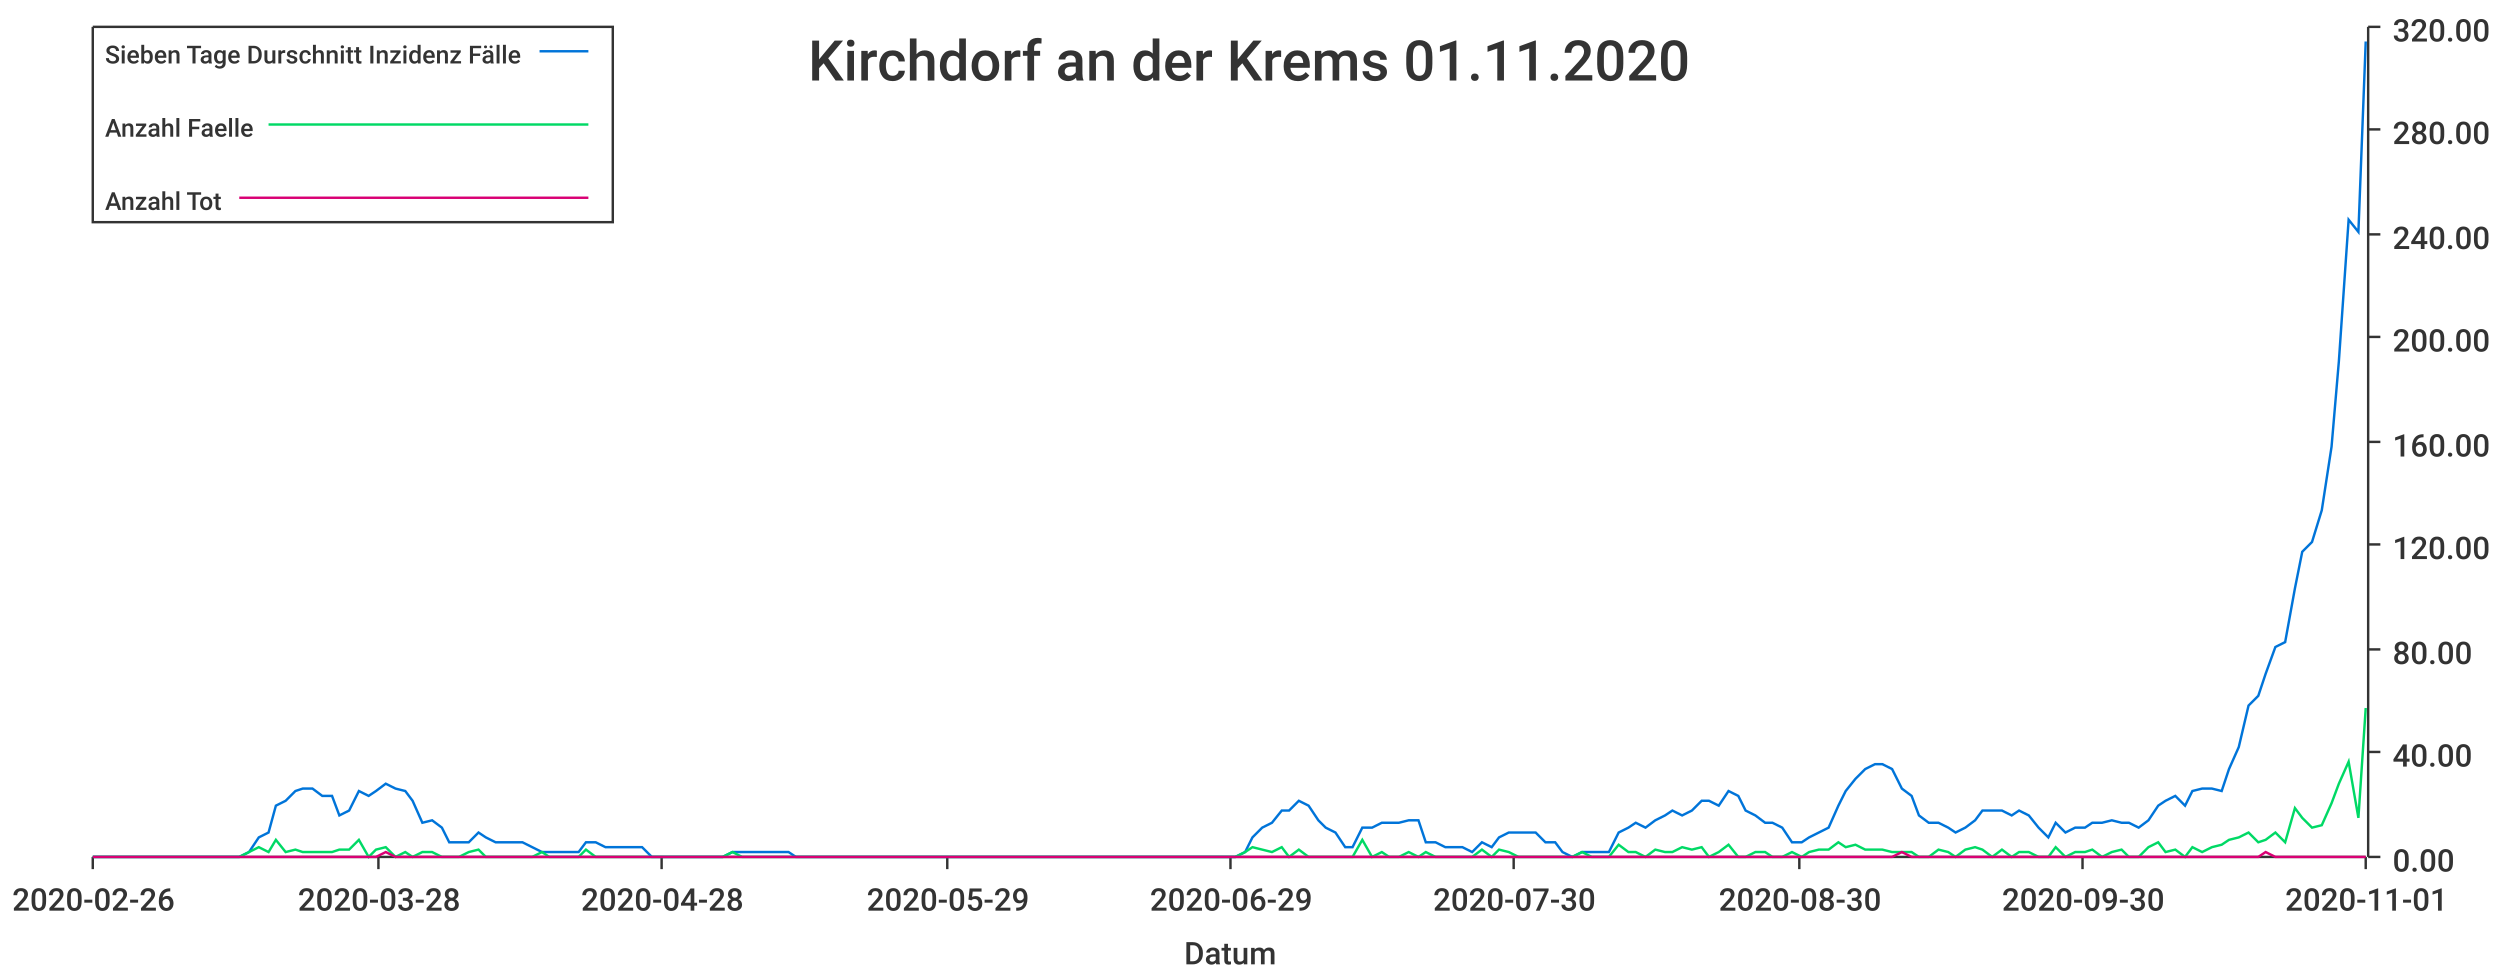
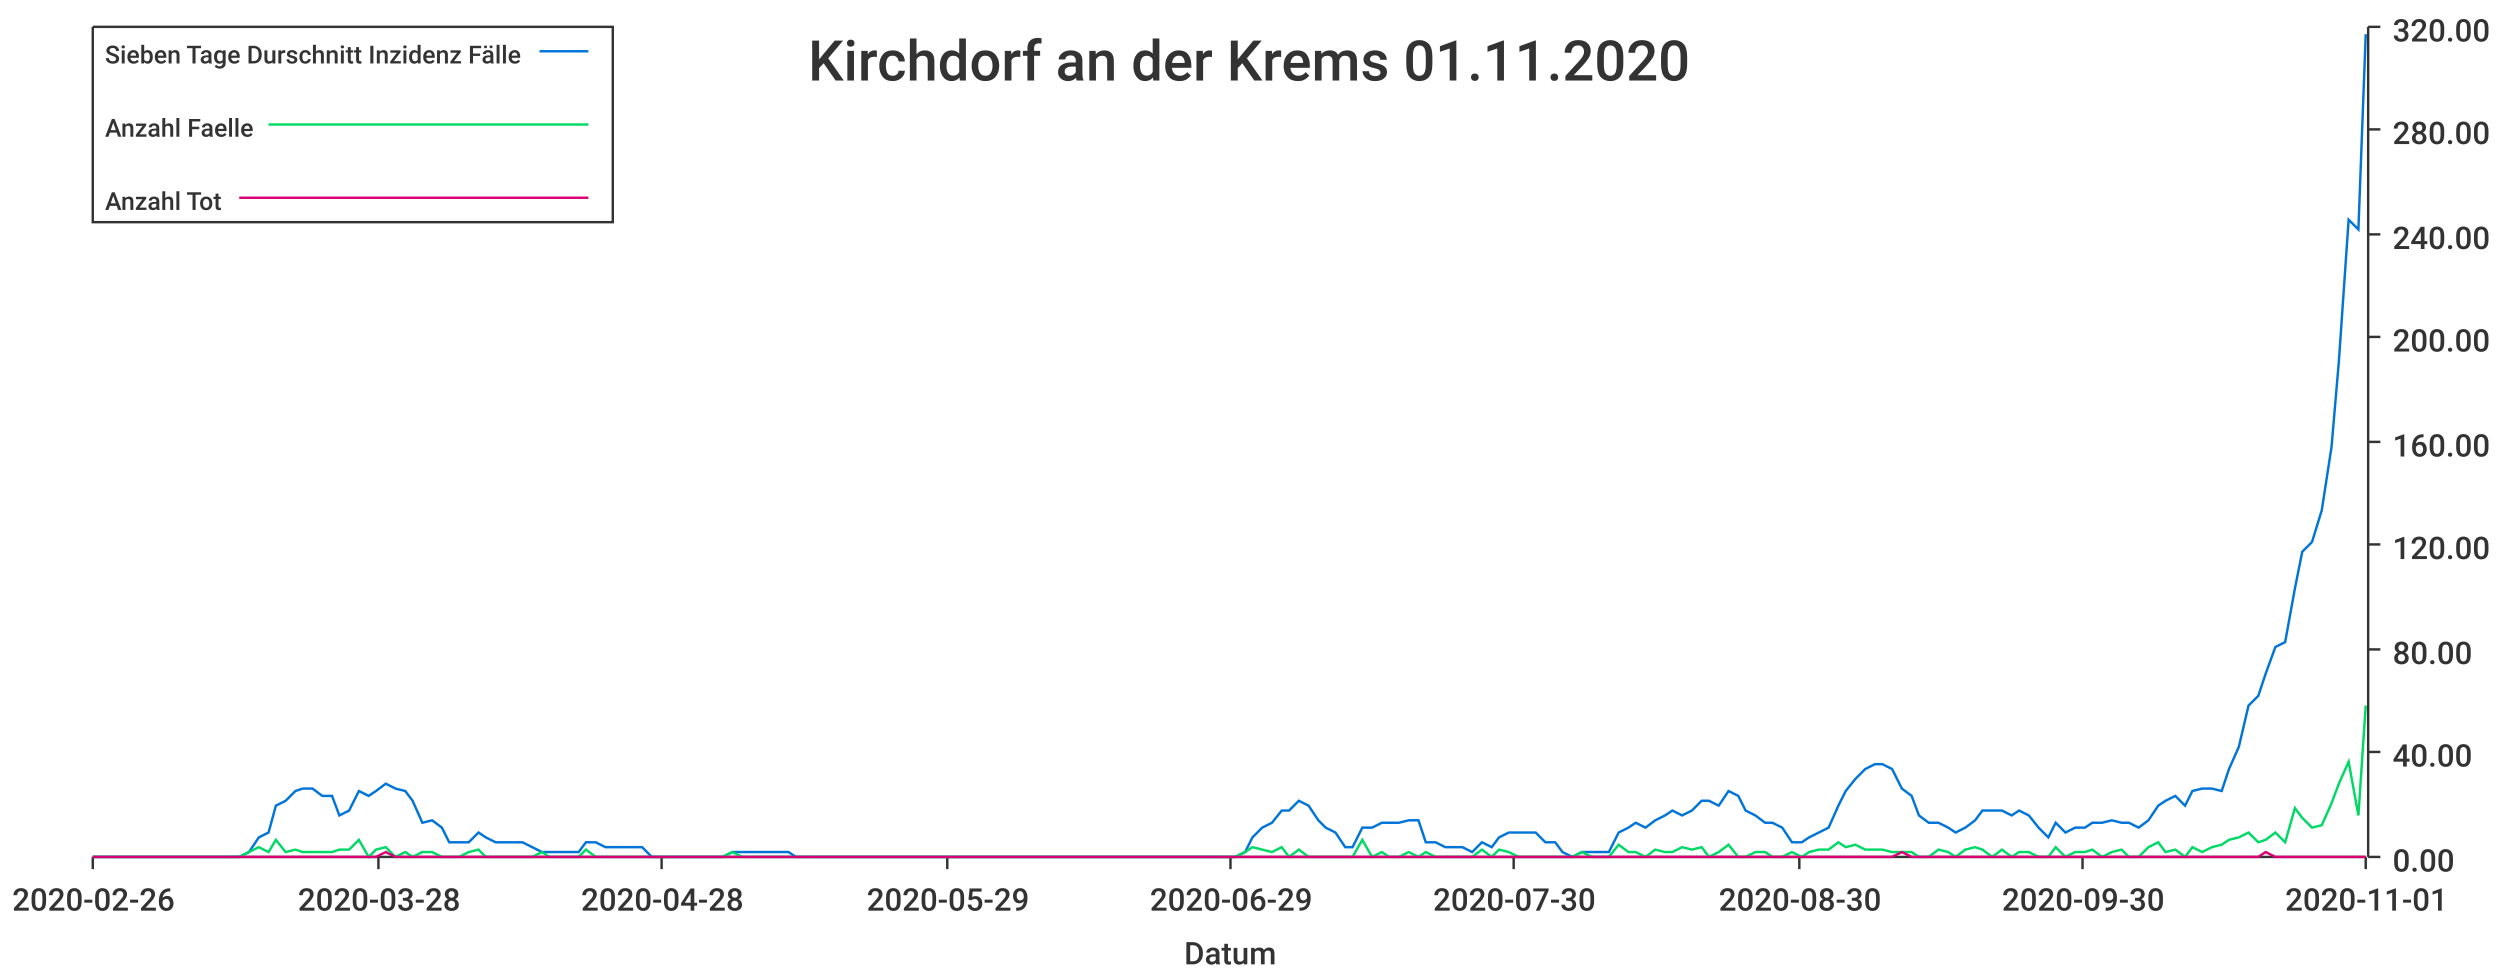
<svg xmlns="http://www.w3.org/2000/svg" width="1024" height="400">\n<path d="M 0 0 L 1024 0 L 1024 400 L 0 400 L 0 0" style="stroke-width:0;stroke:rgba(255,255,255,1.0);fill:rgba(255,255,255,1.0)" />
  <path d="M 38 11 L 969 11 L 969 351 L 38 351 L 38 11" style="stroke-width:0;stroke:rgba(255,255,255,1.0);fill:rgba(255,255,255,1.0)" />
  <path d="M 38 351 L 969 351" style="stroke-width:1;stroke:rgba(51,51,51,1.0);fill:none" />
  <path d="M 38 351 L 38 356" style="stroke-width:1;stroke:rgba(51,51,51,1.0);fill:none" />
  <text x="5" y="373" style="stroke-width:0;stroke:none;fill:rgba(51,51,51,1.0);font-size:12.8px;font-family:'Roboto Medium',sans-serif">2020-02-26</text>
  <path d="M 155 351 L 155 356" style="stroke-width:1;stroke:rgba(51,51,51,1.0);fill:none" />
  <text x="122" y="373" style="stroke-width:0;stroke:none;fill:rgba(51,51,51,1.0);font-size:12.8px;font-family:'Roboto Medium',sans-serif">2020-03-28</text>
  <path d="M 271 351 L 271 356" style="stroke-width:1;stroke:rgba(51,51,51,1.0);fill:none" />
  <text x="238" y="373" style="stroke-width:0;stroke:none;fill:rgba(51,51,51,1.0);font-size:12.8px;font-family:'Roboto Medium',sans-serif">2020-04-28</text>
  <path d="M 388 351 L 388 356" style="stroke-width:1;stroke:rgba(51,51,51,1.0);fill:none" />
  <text x="355" y="373" style="stroke-width:0;stroke:none;fill:rgba(51,51,51,1.0);font-size:12.8px;font-family:'Roboto Medium',sans-serif">2020-05-29</text>
  <path d="M 504 351 L 504 356" style="stroke-width:1;stroke:rgba(51,51,51,1.0);fill:none" />
  <text x="471" y="373" style="stroke-width:0;stroke:none;fill:rgba(51,51,51,1.0);font-size:12.8px;font-family:'Roboto Medium',sans-serif">2020-06-29</text>
  <path d="M 620 351 L 620 356" style="stroke-width:1;stroke:rgba(51,51,51,1.0);fill:none" />
  <text x="587" y="373" style="stroke-width:0;stroke:none;fill:rgba(51,51,51,1.0);font-size:12.8px;font-family:'Roboto Medium',sans-serif">2020-07-30</text>
  <path d="M 737 351 L 737 356" style="stroke-width:1;stroke:rgba(51,51,51,1.0);fill:none" />
  <text x="704" y="373" style="stroke-width:0;stroke:none;fill:rgba(51,51,51,1.0);font-size:12.8px;font-family:'Roboto Medium',sans-serif">2020-08-30</text>
  <path d="M 853 351 L 853 356" style="stroke-width:1;stroke:rgba(51,51,51,1.0);fill:none" />
  <text x="820" y="373" style="stroke-width:0;stroke:none;fill:rgba(51,51,51,1.0);font-size:12.8px;font-family:'Roboto Medium',sans-serif">2020-09-30</text>
  <path d="M 969 351 L 969 356" style="stroke-width:1;stroke:rgba(51,51,51,1.0);fill:none" />
  <text x="936" y="373" style="stroke-width:0;stroke:none;fill:rgba(51,51,51,1.0);font-size:12.8px;font-family:'Roboto Medium',sans-serif">2020-11-01</text>
  <text x="485" y="395" style="stroke-width:0;stroke:none;fill:rgba(51,51,51,1.0);font-size:12.8px;font-family:'Roboto Medium',sans-serif">Datum</text>
  <path d="M 970 351 L 970 11" style="stroke-width:1;stroke:rgba(51,51,51,1.0);fill:none" />
  <path d="M 970 351 L 975 351" style="stroke-width:1;stroke:rgba(51,51,51,1.0);fill:none" />
  <text x="980" y="357" style="stroke-width:0;stroke:none;fill:rgba(51,51,51,1.0);font-size:12.8px;font-family:'Roboto Medium',sans-serif">0.00</text>
  <path d="M 970 308 L 975 308" style="stroke-width:1;stroke:rgba(51,51,51,1.0);fill:none" />
  <text x="980" y="314" style="stroke-width:0;stroke:none;fill:rgba(51,51,51,1.0);font-size:12.8px;font-family:'Roboto Medium',sans-serif">40.00</text>
  <path d="M 970 266 L 975 266" style="stroke-width:1;stroke:rgba(51,51,51,1.0);fill:none" />
  <text x="980" y="272" style="stroke-width:0;stroke:none;fill:rgba(51,51,51,1.0);font-size:12.8px;font-family:'Roboto Medium',sans-serif">80.00</text>
  <path d="M 970 223 L 975 223" style="stroke-width:1;stroke:rgba(51,51,51,1.0);fill:none" />
  <text x="980" y="229" style="stroke-width:0;stroke:none;fill:rgba(51,51,51,1.0);font-size:12.8px;font-family:'Roboto Medium',sans-serif">120.00</text>
  <path d="M 970 181 L 975 181" style="stroke-width:1;stroke:rgba(51,51,51,1.0);fill:none" />
  <text x="980" y="187" style="stroke-width:0;stroke:none;fill:rgba(51,51,51,1.0);font-size:12.8px;font-family:'Roboto Medium',sans-serif">160.00</text>
  <path d="M 970 138 L 975 138" style="stroke-width:1;stroke:rgba(51,51,51,1.0);fill:none" />
  <text x="980" y="144" style="stroke-width:0;stroke:none;fill:rgba(51,51,51,1.0);font-size:12.8px;font-family:'Roboto Medium',sans-serif">200.00</text>
  <path d="M 970 96 L 975 96" style="stroke-width:1;stroke:rgba(51,51,51,1.0);fill:none" />
  <text x="980" y="102" style="stroke-width:0;stroke:none;fill:rgba(51,51,51,1.0);font-size:12.8px;font-family:'Roboto Medium',sans-serif">240.00</text>
  <path d="M 970 53 L 975 53" style="stroke-width:1;stroke:rgba(51,51,51,1.0);fill:none" />
  <text x="980" y="59" style="stroke-width:0;stroke:none;fill:rgba(51,51,51,1.0);font-size:12.8px;font-family:'Roboto Medium',sans-serif">280.00</text>
  <path d="M 970 11 L 975 11" style="stroke-width:1;stroke:rgba(51,51,51,1.0);fill:none" />
  <text x="980" y="17" style="stroke-width:0;stroke:none;fill:rgba(51,51,51,1.0);font-size:12.8px;font-family:'Roboto Medium',sans-serif">320.00</text>
-   <path d="M 38 351 L 42 351 L 46 351 L 50 351 L 53 351 L 57 351 L 61 351 L 65 351 L 68 351 L 72 351 L 76 351 L 80 351 L 83 351 L 87 351 L 91 351 L 95 351 L 98 351 L 102 349 L 106 343 L 110 341 L 113 330 L 117 328 L 121 324 L 124 323 L 128 323 L 132 326 L 136 326 L 139 334 L 143 332 L 147 324 L 151 326 L 154 324 L 158 321 L 162 323 L 166 324 L 169 328 L 173 337 L 177 336 L 181 339 L 184 345 L 188 345 L 192 345 L 196 341 L 199 343 L 203 345 L 207 345 L 210 345 L 214 345 L 218 347 L 222 349 L 225 349 L 229 349 L 233 349 L 237 349 L 240 345 L 244 345 L 248 347 L 252 347 L 255 347 L 259 347 L 263 347 L 267 351 L 270 351 L 274 351 L 278 351 L 282 351 L 285 351 L 289 351 L 293 351 L 296 351 L 300 349 L 304 349 L 308 349 L 311 349 L 315 349 L 319 349 L 323 349 L 326 351 L 330 351 L 334 351 L 338 351 L 341 351 L 345 351 L 349 351 L 353 351 L 356 351 L 360 351 L 364 351 L 368 351 L 371 351 L 375 351 L 379 351 L 382 351 L 386 351 L 390 351 L 394 351 L 397 351 L 401 351 L 405 351 L 409 351 L 412 351 L 416 351 L 420 351 L 424 351 L 427 351 L 431 351 L 435 351 L 439 351 L 442 351 L 446 351 L 450 351 L 454 351 L 457 351 L 461 351 L 465 351 L 468 351 L 472 351 L 476 351 L 480 351 L 483 351 L 487 351 L 491 351 L 495 351 L 498 351 L 502 351 L 506 351 L 510 349 L 513 343 L 517 339 L 521 337 L 525 332 L 528 332 L 532 328 L 536 330 L 540 336 L 543 339 L 547 341 L 551 347 L 554 347 L 558 339 L 562 339 L 566 337 L 569 337 L 573 337 L 577 336 L 581 336 L 584 345 L 588 345 L 592 347 L 596 347 L 599 347 L 603 349 L 607 345 L 611 347 L 614 343 L 618 341 L 622 341 L 626 341 L 629 341 L 633 345 L 637 345 L 640 349 L 644 351 L 648 349 L 652 349 L 655 349 L 659 349 L 663 341 L 667 339 L 670 337 L 674 339 L 678 336 L 682 334 L 685 332 L 689 334 L 693 332 L 697 328 L 700 328 L 704 330 L 708 324 L 712 326 L 715 332 L 719 334 L 723 337 L 726 337 L 730 339 L 734 345 L 738 345 L 741 343 L 745 341 L 749 339 L 753 330 L 756 324 L 760 319 L 764 315 L 768 313 L 771 313 L 775 315 L 779 323 L 783 326 L 786 334 L 790 337 L 794 337 L 798 339 L 801 341 L 805 339 L 809 336 L 812 332 L 816 332 L 820 332 L 824 334 L 827 332 L 831 334 L 835 339 L 839 343 L 842 337 L 846 341 L 850 339 L 854 339 L 857 337 L 861 337 L 865 336 L 869 337 L 872 337 L 876 339 L 880 336 L 884 330 L 887 328 L 891 326 L 895 330 L 898 324 L 902 323 L 906 323 L 910 324 L 913 315 L 917 306 L 921 289 L 925 285 L 928 276 L 932 265 L 936 263 L 940 241 L 943 226 L 947 222 L 951 209 L 955 183 L 958 148 L 962 90 L 966 95 L 969 17" style="stroke-width:1;stroke:rgba(0,116,217,1.0);fill:none" />
-   <path d="M 38 351 L 42 351 L 46 351 L 50 351 L 53 351 L 57 351 L 61 351 L 65 351 L 68 351 L 72 351 L 76 351 L 80 351 L 83 351 L 87 351 L 91 351 L 95 351 L 98 351 L 102 349 L 106 347 L 110 349 L 113 344 L 117 349 L 121 348 L 124 349 L 128 349 L 132 349 L 136 349 L 139 348 L 143 348 L 147 344 L 151 351 L 154 348 L 158 347 L 162 351 L 166 349 L 169 351 L 173 349 L 177 349 L 181 351 L 184 351 L 188 351 L 192 349 L 196 348 L 199 351 L 203 351 L 207 351 L 210 351 L 214 351 L 218 351 L 222 349 L 225 351 L 229 351 L 233 351 L 237 351 L 240 348 L 244 351 L 248 351 L 252 351 L 255 351 L 259 351 L 263 351 L 267 351 L 270 351 L 274 351 L 278 351 L 282 351 L 285 351 L 289 351 L 293 351 L 296 351 L 300 349 L 304 351 L 308 351 L 311 351 L 315 351 L 319 351 L 323 351 L 326 351 L 330 351 L 334 351 L 338 351 L 341 351 L 345 351 L 349 351 L 353 351 L 356 351 L 360 351 L 364 351 L 368 351 L 371 351 L 375 351 L 379 351 L 382 351 L 386 351 L 390 351 L 394 351 L 397 351 L 401 351 L 405 351 L 409 351 L 412 351 L 416 351 L 420 351 L 424 351 L 427 351 L 431 351 L 435 351 L 439 351 L 442 351 L 446 351 L 450 351 L 454 351 L 457 351 L 461 351 L 465 351 L 468 351 L 472 351 L 476 351 L 480 351 L 483 351 L 487 351 L 491 351 L 495 351 L 498 351 L 502 351 L 506 351 L 510 349 L 513 347 L 517 348 L 521 349 L 525 347 L 528 351 L 532 348 L 536 351 L 540 351 L 543 351 L 547 351 L 551 351 L 554 351 L 558 344 L 562 351 L 566 349 L 569 351 L 573 351 L 577 349 L 581 351 L 584 349 L 588 351 L 592 351 L 596 351 L 599 351 L 603 351 L 607 348 L 611 351 L 614 348 L 618 349 L 622 351 L 626 351 L 629 351 L 633 351 L 637 351 L 640 351 L 644 351 L 648 349 L 652 351 L 655 351 L 659 351 L 663 346 L 667 349 L 670 349 L 674 351 L 678 348 L 682 349 L 685 349 L 689 347 L 693 348 L 697 347 L 700 351 L 704 349 L 708 346 L 712 351 L 715 351 L 719 349 L 723 349 L 726 351 L 730 351 L 734 349 L 738 351 L 741 349 L 745 348 L 749 348 L 753 345 L 756 347 L 760 346 L 764 348 L 768 348 L 771 348 L 775 349 L 779 349 L 783 349 L 786 351 L 790 351 L 794 348 L 798 349 L 801 351 L 805 348 L 809 347 L 812 348 L 816 351 L 820 348 L 824 351 L 827 349 L 831 349 L 835 351 L 839 351 L 842 347 L 846 351 L 850 349 L 854 349 L 857 348 L 861 351 L 865 349 L 869 348 L 872 351 L 876 351 L 880 347 L 884 345 L 887 349 L 891 348 L 895 351 L 898 347 L 902 349 L 906 347 L 910 346 L 913 344 L 917 343 L 921 341 L 925 345 L 928 344 L 932 341 L 936 345 L 940 331 L 943 335 L 947 339 L 951 338 L 955 329 L 958 321 L 962 312 L 966 335 L 969 290" style="stroke-width:1;stroke:rgba(0,217,101,1.0);fill:none" />
+   <path d="M 38 351 L 42 351 L 46 351 L 50 351 L 53 351 L 57 351 L 61 351 L 65 351 L 68 351 L 72 351 L 76 351 L 80 351 L 83 351 L 87 351 L 91 351 L 95 351 L 98 351 L 102 349 L 106 343 L 110 341 L 113 330 L 117 328 L 121 324 L 124 323 L 128 323 L 132 326 L 136 326 L 139 334 L 143 332 L 147 324 L 151 326 L 154 324 L 158 321 L 162 323 L 166 324 L 169 328 L 173 337 L 177 336 L 181 339 L 184 345 L 188 345 L 192 345 L 196 341 L 199 343 L 203 345 L 207 345 L 210 345 L 214 345 L 218 347 L 222 349 L 225 349 L 229 349 L 233 349 L 237 349 L 240 345 L 244 345 L 248 347 L 252 347 L 255 347 L 259 347 L 263 347 L 267 351 L 270 351 L 274 351 L 278 351 L 282 351 L 285 351 L 289 351 L 293 351 L 296 351 L 300 349 L 304 349 L 308 349 L 311 349 L 315 349 L 319 349 L 323 349 L 326 351 L 330 351 L 334 351 L 338 351 L 341 351 L 345 351 L 349 351 L 353 351 L 356 351 L 360 351 L 364 351 L 368 351 L 371 351 L 375 351 L 379 351 L 382 351 L 386 351 L 390 351 L 394 351 L 397 351 L 401 351 L 405 351 L 409 351 L 412 351 L 416 351 L 420 351 L 424 351 L 427 351 L 431 351 L 435 351 L 439 351 L 442 351 L 446 351 L 450 351 L 454 351 L 457 351 L 461 351 L 465 351 L 468 351 L 472 351 L 476 351 L 480 351 L 483 351 L 487 351 L 491 351 L 495 351 L 498 351 L 502 351 L 506 351 L 510 349 L 513 343 L 517 339 L 521 337 L 525 332 L 528 332 L 532 328 L 536 330 L 540 336 L 543 339 L 547 341 L 551 347 L 554 347 L 558 339 L 562 339 L 566 337 L 569 337 L 573 337 L 577 336 L 581 336 L 584 345 L 588 345 L 592 347 L 596 347 L 599 347 L 603 349 L 607 345 L 611 347 L 614 343 L 618 341 L 622 341 L 626 341 L 629 341 L 633 345 L 637 345 L 640 349 L 644 351 L 648 349 L 652 349 L 655 349 L 659 349 L 663 341 L 667 339 L 670 337 L 674 339 L 678 336 L 682 334 L 685 332 L 689 334 L 693 332 L 697 328 L 700 328 L 704 330 L 708 324 L 712 326 L 715 332 L 719 334 L 723 337 L 726 337 L 730 339 L 734 345 L 738 345 L 741 343 L 745 341 L 749 339 L 753 330 L 756 324 L 760 319 L 764 315 L 768 313 L 771 313 L 775 315 L 779 323 L 783 326 L 786 334 L 790 337 L 794 337 L 798 339 L 801 341 L 805 339 L 809 336 L 812 332 L 816 332 L 820 332 L 824 334 L 827 332 L 831 334 L 835 339 L 839 343 L 842 337 L 846 341 L 850 339 L 854 339 L 857 337 L 861 337 L 865 336 L 869 337 L 872 337 L 876 339 L 880 336 L 884 330 L 887 328 L 891 326 L 895 330 L 898 324 L 902 323 L 906 323 L 910 324 L 913 315 L 917 306 L 921 289 L 925 285 L 928 276 L 932 265 L 936 263 L 940 241 L 943 226 L 947 222 L 951 209 L 955 183 L 958 148 L 962 90 L 966 94 L 969 14" style="stroke-width:1;stroke:rgba(0,116,217,1.0);fill:none" />
+   <path d="M 38 351 L 42 351 L 46 351 L 50 351 L 53 351 L 57 351 L 61 351 L 65 351 L 68 351 L 72 351 L 76 351 L 80 351 L 83 351 L 87 351 L 91 351 L 95 351 L 98 351 L 102 349 L 106 347 L 110 349 L 113 344 L 117 349 L 121 348 L 124 349 L 128 349 L 132 349 L 136 349 L 139 348 L 143 348 L 147 344 L 151 351 L 154 348 L 158 347 L 162 351 L 166 349 L 169 351 L 173 349 L 177 349 L 181 351 L 184 351 L 188 351 L 192 349 L 196 348 L 199 351 L 203 351 L 207 351 L 210 351 L 214 351 L 218 351 L 222 349 L 225 351 L 229 351 L 233 351 L 237 351 L 240 348 L 244 351 L 248 351 L 252 351 L 255 351 L 259 351 L 263 351 L 267 351 L 270 351 L 274 351 L 278 351 L 282 351 L 285 351 L 289 351 L 293 351 L 296 351 L 300 349 L 304 351 L 308 351 L 311 351 L 315 351 L 319 351 L 323 351 L 326 351 L 330 351 L 334 351 L 338 351 L 341 351 L 345 351 L 349 351 L 353 351 L 356 351 L 360 351 L 364 351 L 368 351 L 371 351 L 375 351 L 379 351 L 382 351 L 386 351 L 390 351 L 394 351 L 397 351 L 401 351 L 405 351 L 409 351 L 412 351 L 416 351 L 420 351 L 424 351 L 427 351 L 431 351 L 435 351 L 439 351 L 442 351 L 446 351 L 450 351 L 454 351 L 457 351 L 461 351 L 465 351 L 468 351 L 472 351 L 476 351 L 480 351 L 483 351 L 487 351 L 491 351 L 495 351 L 498 351 L 502 351 L 506 351 L 510 349 L 513 347 L 517 348 L 521 349 L 525 347 L 528 351 L 532 348 L 536 351 L 540 351 L 543 351 L 547 351 L 551 351 L 554 351 L 558 344 L 562 351 L 566 349 L 569 351 L 573 351 L 577 349 L 581 351 L 584 349 L 588 351 L 592 351 L 596 351 L 599 351 L 603 351 L 607 348 L 611 351 L 614 348 L 618 349 L 622 351 L 626 351 L 629 351 L 633 351 L 637 351 L 640 351 L 644 351 L 648 349 L 652 351 L 655 351 L 659 351 L 663 346 L 667 349 L 670 349 L 674 351 L 678 348 L 682 349 L 685 349 L 689 347 L 693 348 L 697 347 L 700 351 L 704 349 L 708 346 L 712 351 L 715 351 L 719 349 L 723 349 L 726 351 L 730 351 L 734 349 L 738 351 L 741 349 L 745 348 L 749 348 L 753 345 L 756 347 L 760 346 L 764 348 L 768 348 L 771 348 L 775 349 L 779 349 L 783 349 L 786 351 L 790 351 L 794 348 L 798 349 L 801 351 L 805 348 L 809 347 L 812 348 L 816 351 L 820 348 L 824 351 L 827 349 L 831 349 L 835 351 L 839 351 L 842 347 L 846 351 L 850 349 L 854 349 L 857 348 L 861 351 L 865 349 L 869 348 L 872 351 L 876 351 L 880 347 L 884 345 L 887 349 L 891 348 L 895 351 L 898 347 L 902 349 L 906 347 L 910 346 L 913 344 L 917 343 L 921 341 L 925 345 L 928 344 L 932 341 L 936 345 L 940 331 L 943 335 L 947 339 L 951 338 L 955 329 L 958 321 L 962 312 L 966 334 L 969 289" style="stroke-width:1;stroke:rgba(0,217,101,1.0);fill:none" />
  <path d="M 38 351 L 42 351 L 46 351 L 50 351 L 53 351 L 57 351 L 61 351 L 65 351 L 68 351 L 72 351 L 76 351 L 80 351 L 83 351 L 87 351 L 91 351 L 95 351 L 98 351 L 102 351 L 106 351 L 110 351 L 113 351 L 117 351 L 121 351 L 124 351 L 128 351 L 132 351 L 136 351 L 139 351 L 143 351 L 147 351 L 151 351 L 154 351 L 158 349 L 162 351 L 166 351 L 169 351 L 173 351 L 177 351 L 181 351 L 184 351 L 188 351 L 192 351 L 196 351 L 199 351 L 203 351 L 207 351 L 210 351 L 214 351 L 218 351 L 222 351 L 225 351 L 229 351 L 233 351 L 237 351 L 240 351 L 244 351 L 248 351 L 252 351 L 255 351 L 259 351 L 263 351 L 267 351 L 270 351 L 274 351 L 278 351 L 282 351 L 285 351 L 289 351 L 293 351 L 296 351 L 300 351 L 304 351 L 308 351 L 311 351 L 315 351 L 319 351 L 323 351 L 326 351 L 330 351 L 334 351 L 338 351 L 341 351 L 345 351 L 349 351 L 353 351 L 356 351 L 360 351 L 364 351 L 368 351 L 371 351 L 375 351 L 379 351 L 382 351 L 386 351 L 390 351 L 394 351 L 397 351 L 401 351 L 405 351 L 409 351 L 412 351 L 416 351 L 420 351 L 424 351 L 427 351 L 431 351 L 435 351 L 439 351 L 442 351 L 446 351 L 450 351 L 454 351 L 457 351 L 461 351 L 465 351 L 468 351 L 472 351 L 476 351 L 480 351 L 483 351 L 487 351 L 491 351 L 495 351 L 498 351 L 502 351 L 506 351 L 510 351 L 513 351 L 517 351 L 521 351 L 525 351 L 528 351 L 532 351 L 536 351 L 540 351 L 543 351 L 547 351 L 551 351 L 554 351 L 558 351 L 562 351 L 566 351 L 569 351 L 573 351 L 577 351 L 581 351 L 584 351 L 588 351 L 592 351 L 596 351 L 599 351 L 603 351 L 607 351 L 611 351 L 614 351 L 618 351 L 622 351 L 626 351 L 629 351 L 633 351 L 637 351 L 640 351 L 644 351 L 648 351 L 652 351 L 655 351 L 659 351 L 663 351 L 667 351 L 670 351 L 674 351 L 678 351 L 682 351 L 685 351 L 689 351 L 693 351 L 697 351 L 700 351 L 704 351 L 708 351 L 712 351 L 715 351 L 719 351 L 723 351 L 726 351 L 730 351 L 734 351 L 738 351 L 741 351 L 745 351 L 749 351 L 753 351 L 756 351 L 760 351 L 764 351 L 768 351 L 771 351 L 775 351 L 779 349 L 783 351 L 786 351 L 790 351 L 794 351 L 798 351 L 801 351 L 805 351 L 809 351 L 812 351 L 816 351 L 820 351 L 824 351 L 827 351 L 831 351 L 835 351 L 839 351 L 842 351 L 846 351 L 850 351 L 854 351 L 857 351 L 861 351 L 865 351 L 869 351 L 872 351 L 876 351 L 880 351 L 884 351 L 887 351 L 891 351 L 895 351 L 898 351 L 902 351 L 906 351 L 910 351 L 913 351 L 917 351 L 921 351 L 925 351 L 928 349 L 932 351 L 936 351 L 940 351 L 943 351 L 947 351 L 951 351 L 955 351 L 958 351 L 962 351 L 966 351 L 969 351" style="stroke-width:1;stroke:rgba(217,0,116,1.0);fill:none" />
  <text x="331" y="33" style="stroke-width:0;stroke:none;fill:rgba(51,51,51,1.0);font-size:23.0px;font-family:'Roboto Medium',sans-serif">Kirchdorf an der Krems 01.11.2020</text>
  <path d="M 38 11 L 251 11 L 251 91 L 38 91 L 38 11" style="stroke-width:1;stroke:rgba(51,51,51,1.0);fill:rgba(255,255,255,1.0)" />
  <text x="43" y="26" style="stroke-width:0;stroke:none;fill:rgba(51,51,51,1.0);font-size:10.2px;font-family:'Roboto Medium',sans-serif">Sieben Tage Durschnitt Inzidenz Fälle</text>
  <path d="M 221 21 L 241 21" style="stroke-width:1;stroke:rgba(0,116,217,1.0);fill:none" />
  <text x="43" y="56" style="stroke-width:0;stroke:none;fill:rgba(51,51,51,1.0);font-size:10.2px;font-family:'Roboto Medium',sans-serif">Anzahl Faelle</text>
  <path d="M 110 51 L 241 51" style="stroke-width:1;stroke:rgba(0,217,101,1.0);fill:none" />
  <text x="43" y="86" style="stroke-width:0;stroke:none;fill:rgba(51,51,51,1.0);font-size:10.2px;font-family:'Roboto Medium',sans-serif">Anzahl Tot</text>
  <path d="M 98 81 L 241 81" style="stroke-width:1;stroke:rgba(217,0,116,1.0);fill:none" />
</svg>
